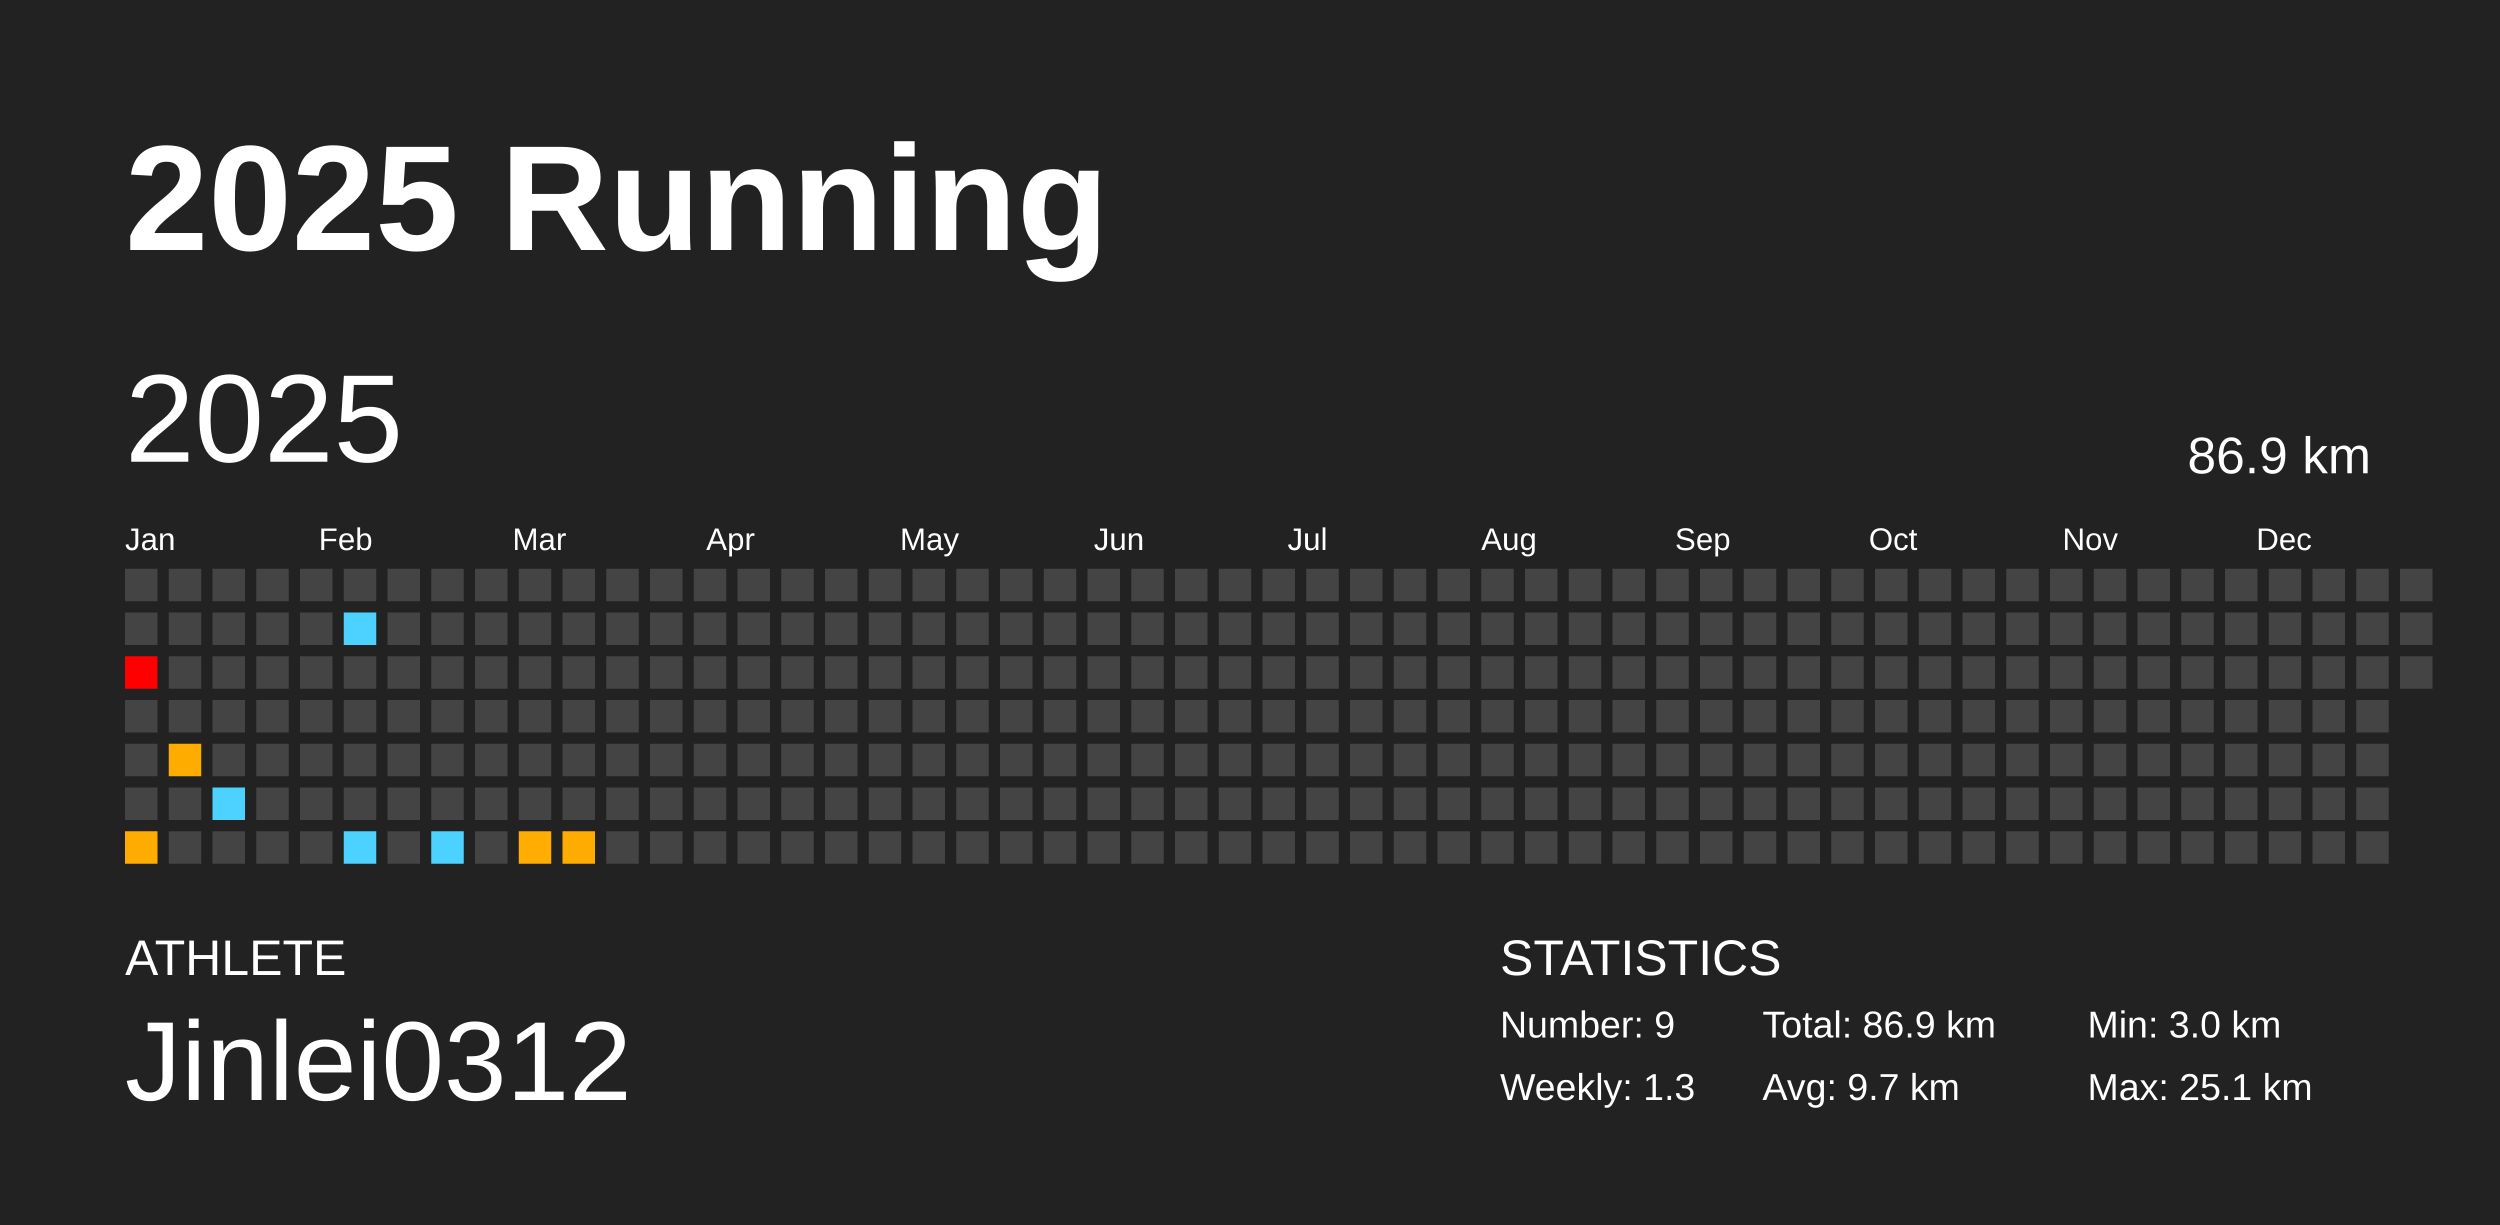
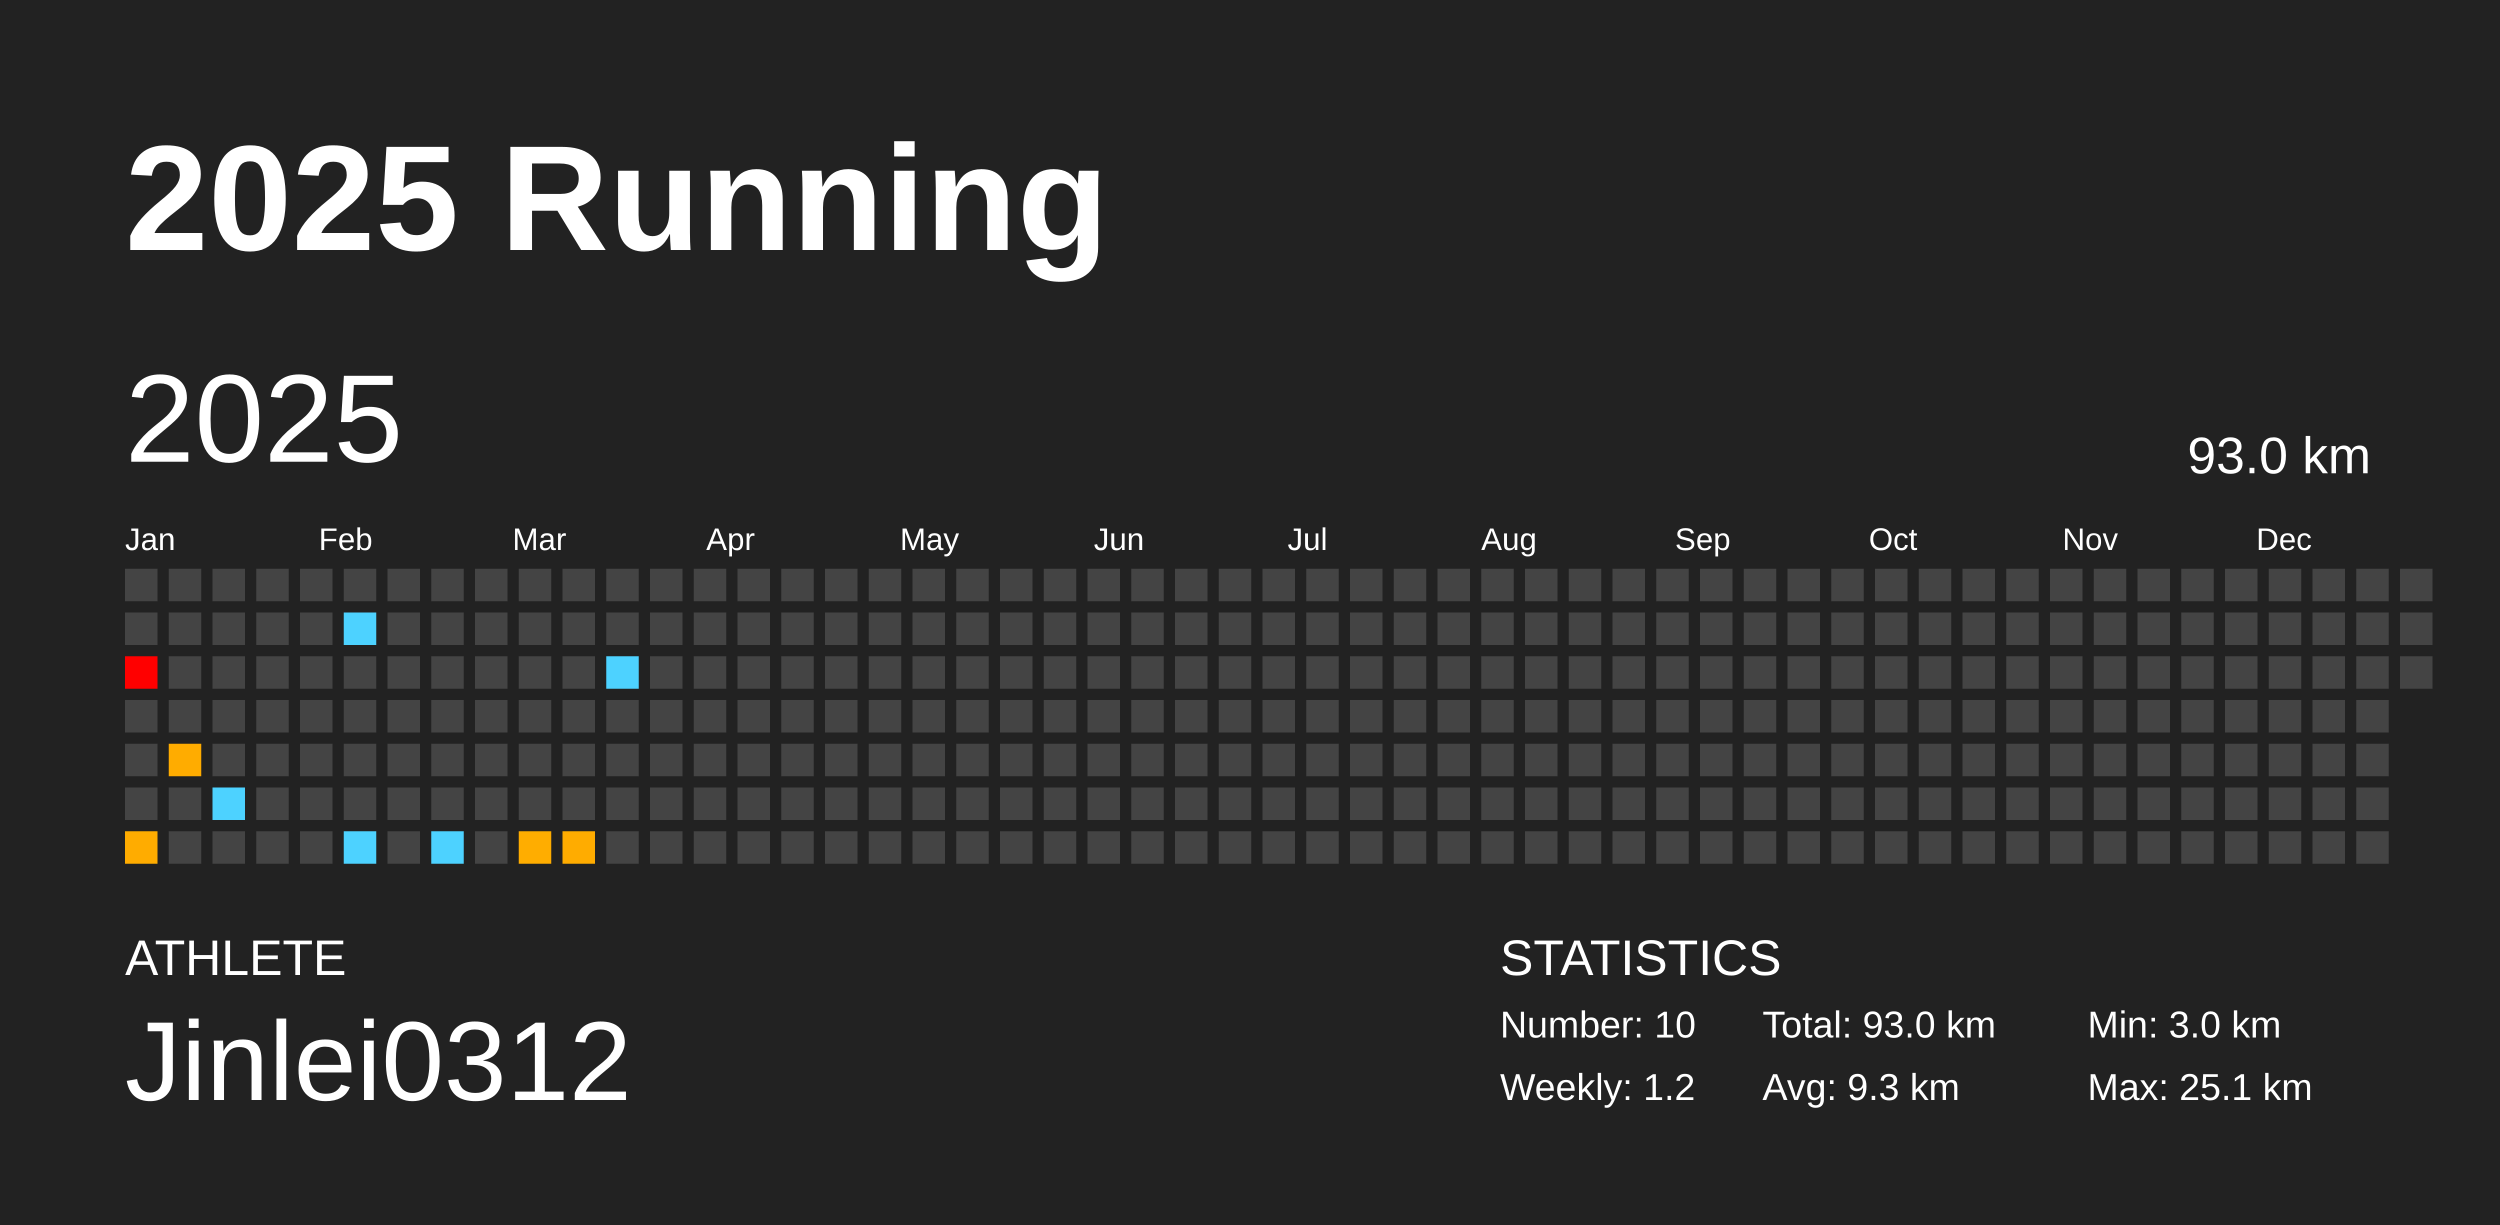
<svg xmlns="http://www.w3.org/2000/svg" baseProfile="full" height="98mm" version="1.1" viewBox="0,0,200,98" width="200mm">
  <defs />
  <rect fill="#222222" height="98" width="200" x="0" y="0" />
  <text fill="#FFFFFF" style="font-size:12px; font-family:Arial; font-weight:bold;" x="10" y="20">2025 Running</text>
  <text fill="#FFFFFF" style="font-size:4px; font-family:Arial" x="10" y="78">ATHLETE</text>
  <text fill="#FFFFFF" style="font-size:9px; font-family:Arial" x="10" y="88">Jinlei0312</text>
  <text fill="#FFFFFF" style="font-size:4px; font-family:Arial" x="120" y="78">STATISTICS</text>
-   <text fill="#FFFFFF" style="font-size:3px; font-family:Arial" x="120" y="83">Number: 9</text>
-   <text fill="#FFFFFF" style="font-size:3px; font-family:Arial" x="120" y="88">Weekly: 1.3</text>
-   <text fill="#FFFFFF" style="font-size:3px; font-family:Arial" x="141" y="83">Total: 86.9 km</text>
-   <text fill="#FFFFFF" style="font-size:3px; font-family:Arial" x="141" y="88">Avg: 9.7 km</text>
+   <text fill="#FFFFFF" style="font-size:3px; font-family:Arial" x="120" y="83">Number: 10</text>
+   <text fill="#FFFFFF" style="font-size:3px; font-family:Arial" x="120" y="88">Weekly: 1.2</text>
+   <text fill="#FFFFFF" style="font-size:3px; font-family:Arial" x="141" y="83">Total: 93.0 km</text>
+   <text fill="#FFFFFF" style="font-size:3px; font-family:Arial" x="141" y="88">Avg: 9.3 km</text>
  <text fill="#FFFFFF" style="font-size:3px; font-family:Arial" x="167" y="83">Min: 3.0 km</text>
  <text fill="#FFFFFF" style="font-size:3px; font-family:Arial" x="167" y="88">Max: 25.1 km</text>
  <text dominant-baseline="hanging" fill="#FFFFFF" style="font-size:10.0px; font-family:Arial;" x="10" y="30">2025</text>
-   <text dominant-baseline="hanging" fill="#FFFFFF" style="font-size:4.125px; font-family:Arial;" x="175" y="35">86.9 km</text>
+   <text dominant-baseline="hanging" fill="#FFFFFF" style="font-size:4.125px; font-family:Arial;" x="175" y="35">93.0 km</text>
  <text fill="#FFFFFF" style="font-size:2.5px; font-family:Arial" x="10.0" y="44">Jan</text>
  <text fill="#FFFFFF" style="font-size:2.5px; font-family:Arial" x="25.5" y="44">Feb</text>
  <text fill="#FFFFFF" style="font-size:2.5px; font-family:Arial" x="41.0" y="44">Mar</text>
  <text fill="#FFFFFF" style="font-size:2.5px; font-family:Arial" x="56.5" y="44">Apr</text>
  <text fill="#FFFFFF" style="font-size:2.5px; font-family:Arial" x="72.0" y="44">May</text>
  <text fill="#FFFFFF" style="font-size:2.5px; font-family:Arial" x="87.5" y="44">Jun</text>
  <text fill="#FFFFFF" style="font-size:2.5px; font-family:Arial" x="103.0" y="44">Jul</text>
  <text fill="#FFFFFF" style="font-size:2.5px; font-family:Arial" x="118.5" y="44">Aug</text>
  <text fill="#FFFFFF" style="font-size:2.5px; font-family:Arial" x="134.0" y="44">Sep</text>
  <text fill="#FFFFFF" style="font-size:2.5px; font-family:Arial" x="149.5" y="44">Oct</text>
  <text fill="#FFFFFF" style="font-size:2.5px; font-family:Arial" x="165.0" y="44">Nov</text>
  <text fill="#FFFFFF" style="font-size:2.5px; font-family:Arial" x="180.5" y="44">Dec</text>
  <rect fill="#444444" height="2.6" width="2.6" x="10.0" y="45.5" />
  <rect fill="#444444" height="2.6" width="2.6" x="10.0" y="49.0" />
  <rect fill="red" height="2.6" width="2.6" x="10.0" y="52.5" />
  <rect fill="#444444" height="2.6" width="2.6" x="10.0" y="56.0" />
  <rect fill="#444444" height="2.6" width="2.6" x="10.0" y="59.5" />
  <rect fill="#444444" height="2.6" width="2.6" x="10.0" y="63.0" />
  <rect fill="#ffac00" height="2.6" width="2.6" x="10.0" y="66.5" />
  <rect fill="#444444" height="2.6" width="2.6" x="13.5" y="45.5" />
  <rect fill="#444444" height="2.6" width="2.6" x="13.5" y="49.0" />
  <rect fill="#444444" height="2.6" width="2.6" x="13.5" y="52.5" />
  <rect fill="#444444" height="2.6" width="2.6" x="13.5" y="56.0" />
  <rect fill="#ffac00" height="2.6" width="2.6" x="13.5" y="59.5" />
  <rect fill="#444444" height="2.6" width="2.6" x="13.5" y="63.0" />
  <rect fill="#444444" height="2.6" width="2.6" x="13.5" y="66.5" />
  <rect fill="#444444" height="2.6" width="2.6" x="17.0" y="45.5" />
  <rect fill="#444444" height="2.6" width="2.6" x="17.0" y="49.0" />
  <rect fill="#444444" height="2.6" width="2.6" x="17.0" y="52.5" />
  <rect fill="#444444" height="2.6" width="2.6" x="17.0" y="56.0" />
  <rect fill="#444444" height="2.6" width="2.6" x="17.0" y="59.5" />
  <rect fill="#4dd2ff" height="2.6" width="2.6" x="17.0" y="63.0" />
  <rect fill="#444444" height="2.6" width="2.6" x="17.0" y="66.5" />
  <rect fill="#444444" height="2.6" width="2.6" x="20.5" y="45.5" />
  <rect fill="#444444" height="2.6" width="2.6" x="20.5" y="49.0" />
  <rect fill="#444444" height="2.6" width="2.6" x="20.5" y="52.5" />
  <rect fill="#444444" height="2.6" width="2.6" x="20.5" y="56.0" />
  <rect fill="#444444" height="2.6" width="2.6" x="20.5" y="59.5" />
  <rect fill="#444444" height="2.6" width="2.6" x="20.5" y="63.0" />
  <rect fill="#444444" height="2.6" width="2.6" x="20.5" y="66.5" />
  <rect fill="#444444" height="2.6" width="2.6" x="24.0" y="45.5" />
  <rect fill="#444444" height="2.6" width="2.6" x="24.0" y="49.0" />
  <rect fill="#444444" height="2.6" width="2.6" x="24.0" y="52.5" />
  <rect fill="#444444" height="2.6" width="2.6" x="24.0" y="56.0" />
  <rect fill="#444444" height="2.6" width="2.6" x="24.0" y="59.5" />
  <rect fill="#444444" height="2.6" width="2.6" x="24.0" y="63.0" />
  <rect fill="#444444" height="2.6" width="2.6" x="24.0" y="66.5" />
  <rect fill="#444444" height="2.6" width="2.6" x="27.5" y="45.5" />
  <rect fill="#4dd2ff" height="2.6" width="2.6" x="27.5" y="49.0" />
  <rect fill="#444444" height="2.6" width="2.6" x="27.5" y="52.5" />
  <rect fill="#444444" height="2.6" width="2.6" x="27.5" y="56.0" />
  <rect fill="#444444" height="2.6" width="2.6" x="27.5" y="59.5" />
  <rect fill="#444444" height="2.6" width="2.6" x="27.5" y="63.0" />
  <rect fill="#4dd2ff" height="2.6" width="2.6" x="27.5" y="66.5" />
  <rect fill="#444444" height="2.6" width="2.6" x="31.0" y="45.5" />
  <rect fill="#444444" height="2.6" width="2.6" x="31.0" y="49.0" />
  <rect fill="#444444" height="2.6" width="2.6" x="31.0" y="52.5" />
  <rect fill="#444444" height="2.6" width="2.6" x="31.0" y="56.0" />
  <rect fill="#444444" height="2.6" width="2.6" x="31.0" y="59.5" />
  <rect fill="#444444" height="2.6" width="2.6" x="31.0" y="63.0" />
  <rect fill="#444444" height="2.6" width="2.6" x="31.0" y="66.5" />
  <rect fill="#444444" height="2.6" width="2.6" x="34.5" y="45.5" />
  <rect fill="#444444" height="2.6" width="2.6" x="34.5" y="49.0" />
  <rect fill="#444444" height="2.6" width="2.6" x="34.5" y="52.5" />
  <rect fill="#444444" height="2.6" width="2.6" x="34.5" y="56.0" />
  <rect fill="#444444" height="2.6" width="2.6" x="34.5" y="59.5" />
  <rect fill="#444444" height="2.6" width="2.6" x="34.5" y="63.0" />
  <rect fill="#4dd2ff" height="2.6" width="2.6" x="34.5" y="66.5" />
  <rect fill="#444444" height="2.6" width="2.6" x="38.0" y="45.5" />
  <rect fill="#444444" height="2.6" width="2.6" x="38.0" y="49.0" />
  <rect fill="#444444" height="2.6" width="2.6" x="38.0" y="52.5" />
  <rect fill="#444444" height="2.6" width="2.6" x="38.0" y="56.0" />
  <rect fill="#444444" height="2.6" width="2.6" x="38.0" y="59.5" />
  <rect fill="#444444" height="2.6" width="2.6" x="38.0" y="63.0" />
  <rect fill="#444444" height="2.6" width="2.6" x="38.0" y="66.5" />
  <rect fill="#444444" height="2.6" width="2.6" x="41.5" y="45.5" />
  <rect fill="#444444" height="2.6" width="2.6" x="41.5" y="49.0" />
  <rect fill="#444444" height="2.6" width="2.6" x="41.5" y="52.5" />
  <rect fill="#444444" height="2.6" width="2.6" x="41.5" y="56.0" />
  <rect fill="#444444" height="2.6" width="2.6" x="41.5" y="59.5" />
  <rect fill="#444444" height="2.6" width="2.6" x="41.5" y="63.0" />
  <rect fill="#ffad00" height="2.6" width="2.6" x="41.5" y="66.5" />
  <rect fill="#444444" height="2.6" width="2.6" x="45.0" y="45.5" />
  <rect fill="#444444" height="2.6" width="2.6" x="45.0" y="49.0" />
  <rect fill="#444444" height="2.6" width="2.6" x="45.0" y="52.5" />
  <rect fill="#444444" height="2.6" width="2.6" x="45.0" y="56.0" />
  <rect fill="#444444" height="2.6" width="2.6" x="45.0" y="59.5" />
  <rect fill="#444444" height="2.6" width="2.6" x="45.0" y="63.0" />
  <rect fill="#ffac00" height="2.6" width="2.6" x="45.0" y="66.5" />
  <rect fill="#444444" height="2.6" width="2.6" x="48.5" y="45.5" />
  <rect fill="#444444" height="2.6" width="2.6" x="48.5" y="49.0" />
-   <rect fill="#444444" height="2.6" width="2.6" x="48.5" y="52.5" />
+   <rect fill="#4dd2ff" height="2.6" width="2.6" x="48.5" y="52.5" />
  <rect fill="#444444" height="2.6" width="2.6" x="48.5" y="56.0" />
  <rect fill="#444444" height="2.6" width="2.6" x="48.5" y="59.5" />
  <rect fill="#444444" height="2.6" width="2.6" x="48.5" y="63.0" />
  <rect fill="#444444" height="2.6" width="2.6" x="48.5" y="66.5" />
  <rect fill="#444444" height="2.6" width="2.6" x="52.0" y="45.5" />
  <rect fill="#444444" height="2.6" width="2.6" x="52.0" y="49.0" />
  <rect fill="#444444" height="2.6" width="2.6" x="52.0" y="52.5" />
  <rect fill="#444444" height="2.6" width="2.6" x="52.0" y="56.0" />
  <rect fill="#444444" height="2.6" width="2.6" x="52.0" y="59.5" />
  <rect fill="#444444" height="2.6" width="2.6" x="52.0" y="63.0" />
  <rect fill="#444444" height="2.6" width="2.6" x="52.0" y="66.5" />
  <rect fill="#444444" height="2.6" width="2.6" x="55.5" y="45.5" />
  <rect fill="#444444" height="2.6" width="2.6" x="55.5" y="49.0" />
  <rect fill="#444444" height="2.6" width="2.6" x="55.5" y="52.5" />
  <rect fill="#444444" height="2.6" width="2.6" x="55.5" y="56.0" />
  <rect fill="#444444" height="2.6" width="2.6" x="55.5" y="59.5" />
  <rect fill="#444444" height="2.6" width="2.6" x="55.5" y="63.0" />
  <rect fill="#444444" height="2.6" width="2.6" x="55.5" y="66.5" />
  <rect fill="#444444" height="2.6" width="2.6" x="59.0" y="45.5" />
  <rect fill="#444444" height="2.6" width="2.6" x="59.0" y="49.0" />
  <rect fill="#444444" height="2.6" width="2.6" x="59.0" y="52.5" />
  <rect fill="#444444" height="2.6" width="2.6" x="59.0" y="56.0" />
  <rect fill="#444444" height="2.6" width="2.6" x="59.0" y="59.5" />
  <rect fill="#444444" height="2.6" width="2.6" x="59.0" y="63.0" />
  <rect fill="#444444" height="2.6" width="2.6" x="59.0" y="66.5" />
  <rect fill="#444444" height="2.6" width="2.6" x="62.5" y="45.5" />
  <rect fill="#444444" height="2.6" width="2.6" x="62.5" y="49.0" />
  <rect fill="#444444" height="2.6" width="2.6" x="62.5" y="52.5" />
  <rect fill="#444444" height="2.6" width="2.6" x="62.5" y="56.0" />
  <rect fill="#444444" height="2.6" width="2.6" x="62.5" y="59.5" />
  <rect fill="#444444" height="2.6" width="2.6" x="62.5" y="63.0" />
  <rect fill="#444444" height="2.6" width="2.6" x="62.5" y="66.5" />
  <rect fill="#444444" height="2.6" width="2.6" x="66.0" y="45.5" />
  <rect fill="#444444" height="2.6" width="2.6" x="66.0" y="49.0" />
  <rect fill="#444444" height="2.6" width="2.6" x="66.0" y="52.5" />
  <rect fill="#444444" height="2.6" width="2.6" x="66.0" y="56.0" />
  <rect fill="#444444" height="2.6" width="2.6" x="66.0" y="59.5" />
  <rect fill="#444444" height="2.6" width="2.6" x="66.0" y="63.0" />
  <rect fill="#444444" height="2.6" width="2.6" x="66.0" y="66.5" />
  <rect fill="#444444" height="2.6" width="2.6" x="69.5" y="45.5" />
  <rect fill="#444444" height="2.6" width="2.6" x="69.5" y="49.0" />
  <rect fill="#444444" height="2.6" width="2.6" x="69.5" y="52.5" />
  <rect fill="#444444" height="2.6" width="2.6" x="69.5" y="56.0" />
  <rect fill="#444444" height="2.6" width="2.6" x="69.5" y="59.5" />
  <rect fill="#444444" height="2.6" width="2.6" x="69.5" y="63.0" />
  <rect fill="#444444" height="2.6" width="2.6" x="69.5" y="66.5" />
  <rect fill="#444444" height="2.6" width="2.6" x="73.0" y="45.5" />
  <rect fill="#444444" height="2.6" width="2.6" x="73.0" y="49.0" />
  <rect fill="#444444" height="2.6" width="2.6" x="73.0" y="52.5" />
  <rect fill="#444444" height="2.6" width="2.6" x="73.0" y="56.0" />
  <rect fill="#444444" height="2.6" width="2.6" x="73.0" y="59.5" />
  <rect fill="#444444" height="2.6" width="2.6" x="73.0" y="63.0" />
  <rect fill="#444444" height="2.6" width="2.6" x="73.0" y="66.5" />
  <rect fill="#444444" height="2.6" width="2.6" x="76.5" y="45.5" />
  <rect fill="#444444" height="2.6" width="2.6" x="76.5" y="49.0" />
  <rect fill="#444444" height="2.6" width="2.6" x="76.5" y="52.5" />
  <rect fill="#444444" height="2.6" width="2.6" x="76.5" y="56.0" />
  <rect fill="#444444" height="2.6" width="2.6" x="76.5" y="59.5" />
  <rect fill="#444444" height="2.6" width="2.6" x="76.5" y="63.0" />
  <rect fill="#444444" height="2.6" width="2.6" x="76.5" y="66.5" />
  <rect fill="#444444" height="2.6" width="2.6" x="80.0" y="45.5" />
  <rect fill="#444444" height="2.6" width="2.6" x="80.0" y="49.0" />
  <rect fill="#444444" height="2.6" width="2.6" x="80.0" y="52.5" />
  <rect fill="#444444" height="2.6" width="2.6" x="80.0" y="56.0" />
  <rect fill="#444444" height="2.6" width="2.6" x="80.0" y="59.5" />
  <rect fill="#444444" height="2.6" width="2.6" x="80.0" y="63.0" />
  <rect fill="#444444" height="2.6" width="2.6" x="80.0" y="66.5" />
  <rect fill="#444444" height="2.6" width="2.6" x="83.5" y="45.5" />
  <rect fill="#444444" height="2.6" width="2.6" x="83.5" y="49.0" />
  <rect fill="#444444" height="2.6" width="2.6" x="83.5" y="52.5" />
  <rect fill="#444444" height="2.6" width="2.6" x="83.5" y="56.0" />
  <rect fill="#444444" height="2.6" width="2.6" x="83.5" y="59.5" />
  <rect fill="#444444" height="2.6" width="2.6" x="83.5" y="63.0" />
  <rect fill="#444444" height="2.6" width="2.6" x="83.5" y="66.5" />
  <rect fill="#444444" height="2.6" width="2.6" x="87.0" y="45.5" />
  <rect fill="#444444" height="2.6" width="2.6" x="87.0" y="49.0" />
  <rect fill="#444444" height="2.6" width="2.6" x="87.0" y="52.5" />
  <rect fill="#444444" height="2.6" width="2.6" x="87.0" y="56.0" />
  <rect fill="#444444" height="2.6" width="2.6" x="87.0" y="59.5" />
  <rect fill="#444444" height="2.6" width="2.6" x="87.0" y="63.0" />
  <rect fill="#444444" height="2.6" width="2.6" x="87.0" y="66.5" />
  <rect fill="#444444" height="2.6" width="2.6" x="90.5" y="45.5" />
  <rect fill="#444444" height="2.6" width="2.6" x="90.5" y="49.0" />
  <rect fill="#444444" height="2.6" width="2.6" x="90.5" y="52.5" />
  <rect fill="#444444" height="2.6" width="2.6" x="90.5" y="56.0" />
  <rect fill="#444444" height="2.6" width="2.6" x="90.5" y="59.5" />
  <rect fill="#444444" height="2.6" width="2.6" x="90.5" y="63.0" />
  <rect fill="#444444" height="2.6" width="2.6" x="90.5" y="66.5" />
  <rect fill="#444444" height="2.6" width="2.6" x="94.0" y="45.5" />
  <rect fill="#444444" height="2.6" width="2.6" x="94.0" y="49.0" />
  <rect fill="#444444" height="2.6" width="2.6" x="94.0" y="52.5" />
  <rect fill="#444444" height="2.6" width="2.6" x="94.0" y="56.0" />
  <rect fill="#444444" height="2.6" width="2.6" x="94.0" y="59.5" />
  <rect fill="#444444" height="2.6" width="2.6" x="94.0" y="63.0" />
  <rect fill="#444444" height="2.6" width="2.6" x="94.0" y="66.5" />
  <rect fill="#444444" height="2.6" width="2.6" x="97.5" y="45.5" />
  <rect fill="#444444" height="2.6" width="2.6" x="97.5" y="49.0" />
  <rect fill="#444444" height="2.6" width="2.6" x="97.5" y="52.5" />
  <rect fill="#444444" height="2.6" width="2.6" x="97.5" y="56.0" />
  <rect fill="#444444" height="2.6" width="2.6" x="97.5" y="59.5" />
  <rect fill="#444444" height="2.6" width="2.6" x="97.5" y="63.0" />
  <rect fill="#444444" height="2.6" width="2.6" x="97.5" y="66.5" />
  <rect fill="#444444" height="2.6" width="2.6" x="101.0" y="45.5" />
  <rect fill="#444444" height="2.6" width="2.6" x="101.0" y="49.0" />
  <rect fill="#444444" height="2.6" width="2.6" x="101.0" y="52.5" />
  <rect fill="#444444" height="2.6" width="2.6" x="101.0" y="56.0" />
  <rect fill="#444444" height="2.6" width="2.6" x="101.0" y="59.5" />
  <rect fill="#444444" height="2.6" width="2.6" x="101.0" y="63.0" />
  <rect fill="#444444" height="2.6" width="2.6" x="101.0" y="66.5" />
  <rect fill="#444444" height="2.6" width="2.6" x="104.5" y="45.5" />
  <rect fill="#444444" height="2.6" width="2.6" x="104.5" y="49.0" />
  <rect fill="#444444" height="2.6" width="2.6" x="104.5" y="52.5" />
  <rect fill="#444444" height="2.6" width="2.6" x="104.5" y="56.0" />
  <rect fill="#444444" height="2.6" width="2.6" x="104.5" y="59.5" />
  <rect fill="#444444" height="2.6" width="2.6" x="104.5" y="63.0" />
  <rect fill="#444444" height="2.6" width="2.6" x="104.5" y="66.5" />
  <rect fill="#444444" height="2.6" width="2.6" x="108.0" y="45.5" />
  <rect fill="#444444" height="2.6" width="2.6" x="108.0" y="49.0" />
  <rect fill="#444444" height="2.6" width="2.6" x="108.0" y="52.5" />
  <rect fill="#444444" height="2.6" width="2.6" x="108.0" y="56.0" />
  <rect fill="#444444" height="2.6" width="2.6" x="108.0" y="59.5" />
  <rect fill="#444444" height="2.6" width="2.6" x="108.0" y="63.0" />
  <rect fill="#444444" height="2.6" width="2.6" x="108.0" y="66.5" />
  <rect fill="#444444" height="2.6" width="2.6" x="111.5" y="45.5" />
  <rect fill="#444444" height="2.6" width="2.6" x="111.5" y="49.0" />
  <rect fill="#444444" height="2.6" width="2.6" x="111.5" y="52.5" />
  <rect fill="#444444" height="2.6" width="2.6" x="111.5" y="56.0" />
  <rect fill="#444444" height="2.6" width="2.6" x="111.5" y="59.5" />
  <rect fill="#444444" height="2.6" width="2.6" x="111.5" y="63.0" />
  <rect fill="#444444" height="2.6" width="2.6" x="111.5" y="66.5" />
  <rect fill="#444444" height="2.6" width="2.6" x="115.0" y="45.5" />
  <rect fill="#444444" height="2.6" width="2.6" x="115.0" y="49.0" />
  <rect fill="#444444" height="2.6" width="2.6" x="115.0" y="52.5" />
  <rect fill="#444444" height="2.6" width="2.6" x="115.0" y="56.0" />
  <rect fill="#444444" height="2.6" width="2.6" x="115.0" y="59.5" />
  <rect fill="#444444" height="2.6" width="2.6" x="115.0" y="63.0" />
  <rect fill="#444444" height="2.6" width="2.6" x="115.0" y="66.5" />
  <rect fill="#444444" height="2.6" width="2.6" x="118.5" y="45.5" />
  <rect fill="#444444" height="2.6" width="2.6" x="118.5" y="49.0" />
  <rect fill="#444444" height="2.6" width="2.6" x="118.5" y="52.5" />
  <rect fill="#444444" height="2.6" width="2.6" x="118.5" y="56.0" />
  <rect fill="#444444" height="2.6" width="2.6" x="118.5" y="59.5" />
  <rect fill="#444444" height="2.6" width="2.6" x="118.5" y="63.0" />
  <rect fill="#444444" height="2.6" width="2.6" x="118.5" y="66.5" />
  <rect fill="#444444" height="2.6" width="2.6" x="122.0" y="45.5" />
  <rect fill="#444444" height="2.6" width="2.6" x="122.0" y="49.0" />
  <rect fill="#444444" height="2.6" width="2.6" x="122.0" y="52.5" />
  <rect fill="#444444" height="2.6" width="2.6" x="122.0" y="56.0" />
  <rect fill="#444444" height="2.6" width="2.6" x="122.0" y="59.5" />
  <rect fill="#444444" height="2.6" width="2.6" x="122.0" y="63.0" />
  <rect fill="#444444" height="2.6" width="2.6" x="122.0" y="66.5" />
  <rect fill="#444444" height="2.6" width="2.6" x="125.5" y="45.5" />
  <rect fill="#444444" height="2.6" width="2.6" x="125.5" y="49.0" />
  <rect fill="#444444" height="2.6" width="2.6" x="125.5" y="52.5" />
  <rect fill="#444444" height="2.6" width="2.6" x="125.5" y="56.0" />
  <rect fill="#444444" height="2.6" width="2.6" x="125.5" y="59.5" />
  <rect fill="#444444" height="2.6" width="2.6" x="125.5" y="63.0" />
  <rect fill="#444444" height="2.6" width="2.6" x="125.5" y="66.5" />
  <rect fill="#444444" height="2.6" width="2.6" x="129.0" y="45.5" />
  <rect fill="#444444" height="2.6" width="2.6" x="129.0" y="49.0" />
  <rect fill="#444444" height="2.6" width="2.6" x="129.0" y="52.5" />
  <rect fill="#444444" height="2.6" width="2.6" x="129.0" y="56.0" />
  <rect fill="#444444" height="2.6" width="2.6" x="129.0" y="59.5" />
  <rect fill="#444444" height="2.6" width="2.6" x="129.0" y="63.0" />
  <rect fill="#444444" height="2.6" width="2.6" x="129.0" y="66.5" />
  <rect fill="#444444" height="2.6" width="2.6" x="132.5" y="45.5" />
  <rect fill="#444444" height="2.6" width="2.6" x="132.5" y="49.0" />
  <rect fill="#444444" height="2.6" width="2.6" x="132.5" y="52.5" />
  <rect fill="#444444" height="2.6" width="2.6" x="132.5" y="56.0" />
  <rect fill="#444444" height="2.6" width="2.6" x="132.5" y="59.5" />
  <rect fill="#444444" height="2.6" width="2.6" x="132.5" y="63.0" />
  <rect fill="#444444" height="2.6" width="2.6" x="132.5" y="66.5" />
  <rect fill="#444444" height="2.6" width="2.6" x="136.0" y="45.5" />
  <rect fill="#444444" height="2.6" width="2.6" x="136.0" y="49.0" />
  <rect fill="#444444" height="2.6" width="2.6" x="136.0" y="52.5" />
  <rect fill="#444444" height="2.6" width="2.6" x="136.0" y="56.0" />
  <rect fill="#444444" height="2.6" width="2.6" x="136.0" y="59.5" />
  <rect fill="#444444" height="2.6" width="2.6" x="136.0" y="63.0" />
  <rect fill="#444444" height="2.6" width="2.6" x="136.0" y="66.5" />
  <rect fill="#444444" height="2.6" width="2.6" x="139.5" y="45.5" />
  <rect fill="#444444" height="2.6" width="2.6" x="139.5" y="49.0" />
  <rect fill="#444444" height="2.6" width="2.6" x="139.5" y="52.5" />
  <rect fill="#444444" height="2.6" width="2.6" x="139.5" y="56.0" />
  <rect fill="#444444" height="2.6" width="2.6" x="139.5" y="59.5" />
  <rect fill="#444444" height="2.6" width="2.6" x="139.5" y="63.0" />
  <rect fill="#444444" height="2.6" width="2.6" x="139.5" y="66.5" />
  <rect fill="#444444" height="2.6" width="2.6" x="143.0" y="45.5" />
  <rect fill="#444444" height="2.6" width="2.6" x="143.0" y="49.0" />
  <rect fill="#444444" height="2.6" width="2.6" x="143.0" y="52.5" />
  <rect fill="#444444" height="2.6" width="2.6" x="143.0" y="56.0" />
  <rect fill="#444444" height="2.6" width="2.6" x="143.0" y="59.5" />
  <rect fill="#444444" height="2.6" width="2.6" x="143.0" y="63.0" />
  <rect fill="#444444" height="2.6" width="2.6" x="143.0" y="66.5" />
  <rect fill="#444444" height="2.6" width="2.6" x="146.5" y="45.5" />
  <rect fill="#444444" height="2.6" width="2.6" x="146.5" y="49.0" />
  <rect fill="#444444" height="2.6" width="2.6" x="146.5" y="52.5" />
  <rect fill="#444444" height="2.6" width="2.6" x="146.5" y="56.0" />
  <rect fill="#444444" height="2.6" width="2.6" x="146.5" y="59.5" />
  <rect fill="#444444" height="2.6" width="2.6" x="146.5" y="63.0" />
  <rect fill="#444444" height="2.6" width="2.6" x="146.5" y="66.5" />
  <rect fill="#444444" height="2.6" width="2.6" x="150.0" y="45.5" />
  <rect fill="#444444" height="2.6" width="2.6" x="150.0" y="49.0" />
  <rect fill="#444444" height="2.6" width="2.6" x="150.0" y="52.5" />
  <rect fill="#444444" height="2.6" width="2.6" x="150.0" y="56.0" />
  <rect fill="#444444" height="2.6" width="2.6" x="150.0" y="59.5" />
  <rect fill="#444444" height="2.6" width="2.6" x="150.0" y="63.0" />
  <rect fill="#444444" height="2.6" width="2.6" x="150.0" y="66.5" />
  <rect fill="#444444" height="2.6" width="2.6" x="153.5" y="45.5" />
  <rect fill="#444444" height="2.6" width="2.6" x="153.5" y="49.0" />
  <rect fill="#444444" height="2.6" width="2.6" x="153.5" y="52.5" />
  <rect fill="#444444" height="2.6" width="2.6" x="153.5" y="56.0" />
  <rect fill="#444444" height="2.6" width="2.6" x="153.5" y="59.5" />
  <rect fill="#444444" height="2.6" width="2.6" x="153.5" y="63.0" />
  <rect fill="#444444" height="2.6" width="2.6" x="153.5" y="66.5" />
  <rect fill="#444444" height="2.6" width="2.6" x="157.0" y="45.5" />
  <rect fill="#444444" height="2.6" width="2.6" x="157.0" y="49.0" />
  <rect fill="#444444" height="2.6" width="2.6" x="157.0" y="52.5" />
  <rect fill="#444444" height="2.6" width="2.6" x="157.0" y="56.0" />
  <rect fill="#444444" height="2.6" width="2.6" x="157.0" y="59.5" />
  <rect fill="#444444" height="2.6" width="2.6" x="157.0" y="63.0" />
  <rect fill="#444444" height="2.6" width="2.6" x="157.0" y="66.5" />
  <rect fill="#444444" height="2.6" width="2.6" x="160.5" y="45.5" />
  <rect fill="#444444" height="2.6" width="2.6" x="160.5" y="49.0" />
  <rect fill="#444444" height="2.6" width="2.6" x="160.5" y="52.5" />
  <rect fill="#444444" height="2.6" width="2.6" x="160.5" y="56.0" />
  <rect fill="#444444" height="2.6" width="2.6" x="160.5" y="59.5" />
  <rect fill="#444444" height="2.6" width="2.6" x="160.5" y="63.0" />
  <rect fill="#444444" height="2.6" width="2.6" x="160.5" y="66.5" />
  <rect fill="#444444" height="2.6" width="2.6" x="164.0" y="45.5" />
  <rect fill="#444444" height="2.6" width="2.6" x="164.0" y="49.0" />
  <rect fill="#444444" height="2.6" width="2.6" x="164.0" y="52.5" />
  <rect fill="#444444" height="2.6" width="2.6" x="164.0" y="56.0" />
  <rect fill="#444444" height="2.6" width="2.6" x="164.0" y="59.5" />
  <rect fill="#444444" height="2.6" width="2.6" x="164.0" y="63.0" />
  <rect fill="#444444" height="2.6" width="2.6" x="164.0" y="66.5" />
  <rect fill="#444444" height="2.6" width="2.6" x="167.5" y="45.5" />
  <rect fill="#444444" height="2.6" width="2.6" x="167.5" y="49.0" />
  <rect fill="#444444" height="2.6" width="2.6" x="167.5" y="52.5" />
  <rect fill="#444444" height="2.6" width="2.6" x="167.5" y="56.0" />
  <rect fill="#444444" height="2.6" width="2.6" x="167.5" y="59.5" />
  <rect fill="#444444" height="2.6" width="2.6" x="167.5" y="63.0" />
  <rect fill="#444444" height="2.6" width="2.6" x="167.5" y="66.5" />
  <rect fill="#444444" height="2.6" width="2.6" x="171.0" y="45.5" />
  <rect fill="#444444" height="2.6" width="2.6" x="171.0" y="49.0" />
  <rect fill="#444444" height="2.6" width="2.6" x="171.0" y="52.5" />
  <rect fill="#444444" height="2.6" width="2.6" x="171.0" y="56.0" />
  <rect fill="#444444" height="2.6" width="2.6" x="171.0" y="59.5" />
  <rect fill="#444444" height="2.6" width="2.6" x="171.0" y="63.0" />
  <rect fill="#444444" height="2.6" width="2.6" x="171.0" y="66.5" />
  <rect fill="#444444" height="2.6" width="2.6" x="174.5" y="45.5" />
  <rect fill="#444444" height="2.6" width="2.6" x="174.5" y="49.0" />
  <rect fill="#444444" height="2.6" width="2.6" x="174.5" y="52.5" />
  <rect fill="#444444" height="2.6" width="2.6" x="174.5" y="56.0" />
  <rect fill="#444444" height="2.6" width="2.6" x="174.5" y="59.5" />
  <rect fill="#444444" height="2.6" width="2.6" x="174.5" y="63.0" />
  <rect fill="#444444" height="2.6" width="2.6" x="174.5" y="66.5" />
  <rect fill="#444444" height="2.6" width="2.6" x="178.0" y="45.5" />
  <rect fill="#444444" height="2.6" width="2.6" x="178.0" y="49.0" />
  <rect fill="#444444" height="2.6" width="2.6" x="178.0" y="52.5" />
  <rect fill="#444444" height="2.6" width="2.6" x="178.0" y="56.0" />
  <rect fill="#444444" height="2.6" width="2.6" x="178.0" y="59.5" />
  <rect fill="#444444" height="2.6" width="2.6" x="178.0" y="63.0" />
  <rect fill="#444444" height="2.6" width="2.6" x="178.0" y="66.5" />
  <rect fill="#444444" height="2.6" width="2.6" x="181.5" y="45.5" />
  <rect fill="#444444" height="2.6" width="2.6" x="181.5" y="49.0" />
  <rect fill="#444444" height="2.6" width="2.6" x="181.5" y="52.5" />
  <rect fill="#444444" height="2.6" width="2.6" x="181.5" y="56.0" />
  <rect fill="#444444" height="2.6" width="2.6" x="181.5" y="59.5" />
  <rect fill="#444444" height="2.6" width="2.6" x="181.5" y="63.0" />
  <rect fill="#444444" height="2.6" width="2.6" x="181.5" y="66.5" />
  <rect fill="#444444" height="2.6" width="2.6" x="185.0" y="45.5" />
  <rect fill="#444444" height="2.6" width="2.6" x="185.0" y="49.0" />
  <rect fill="#444444" height="2.6" width="2.6" x="185.0" y="52.5" />
  <rect fill="#444444" height="2.6" width="2.6" x="185.0" y="56.0" />
  <rect fill="#444444" height="2.6" width="2.6" x="185.0" y="59.5" />
  <rect fill="#444444" height="2.6" width="2.6" x="185.0" y="63.0" />
  <rect fill="#444444" height="2.6" width="2.6" x="185.0" y="66.5" />
  <rect fill="#444444" height="2.6" width="2.6" x="188.5" y="45.5" />
  <rect fill="#444444" height="2.6" width="2.6" x="188.5" y="49.0" />
  <rect fill="#444444" height="2.6" width="2.6" x="188.5" y="52.5" />
  <rect fill="#444444" height="2.6" width="2.6" x="188.5" y="56.0" />
  <rect fill="#444444" height="2.6" width="2.6" x="188.5" y="59.5" />
  <rect fill="#444444" height="2.6" width="2.6" x="188.5" y="63.0" />
  <rect fill="#444444" height="2.6" width="2.6" x="188.5" y="66.5" />
  <rect fill="#444444" height="2.6" width="2.6" x="192.0" y="45.5" />
  <rect fill="#444444" height="2.6" width="2.6" x="192.0" y="49.0" />
  <rect fill="#444444" height="2.6" width="2.6" x="192.0" y="52.5" />
</svg>
